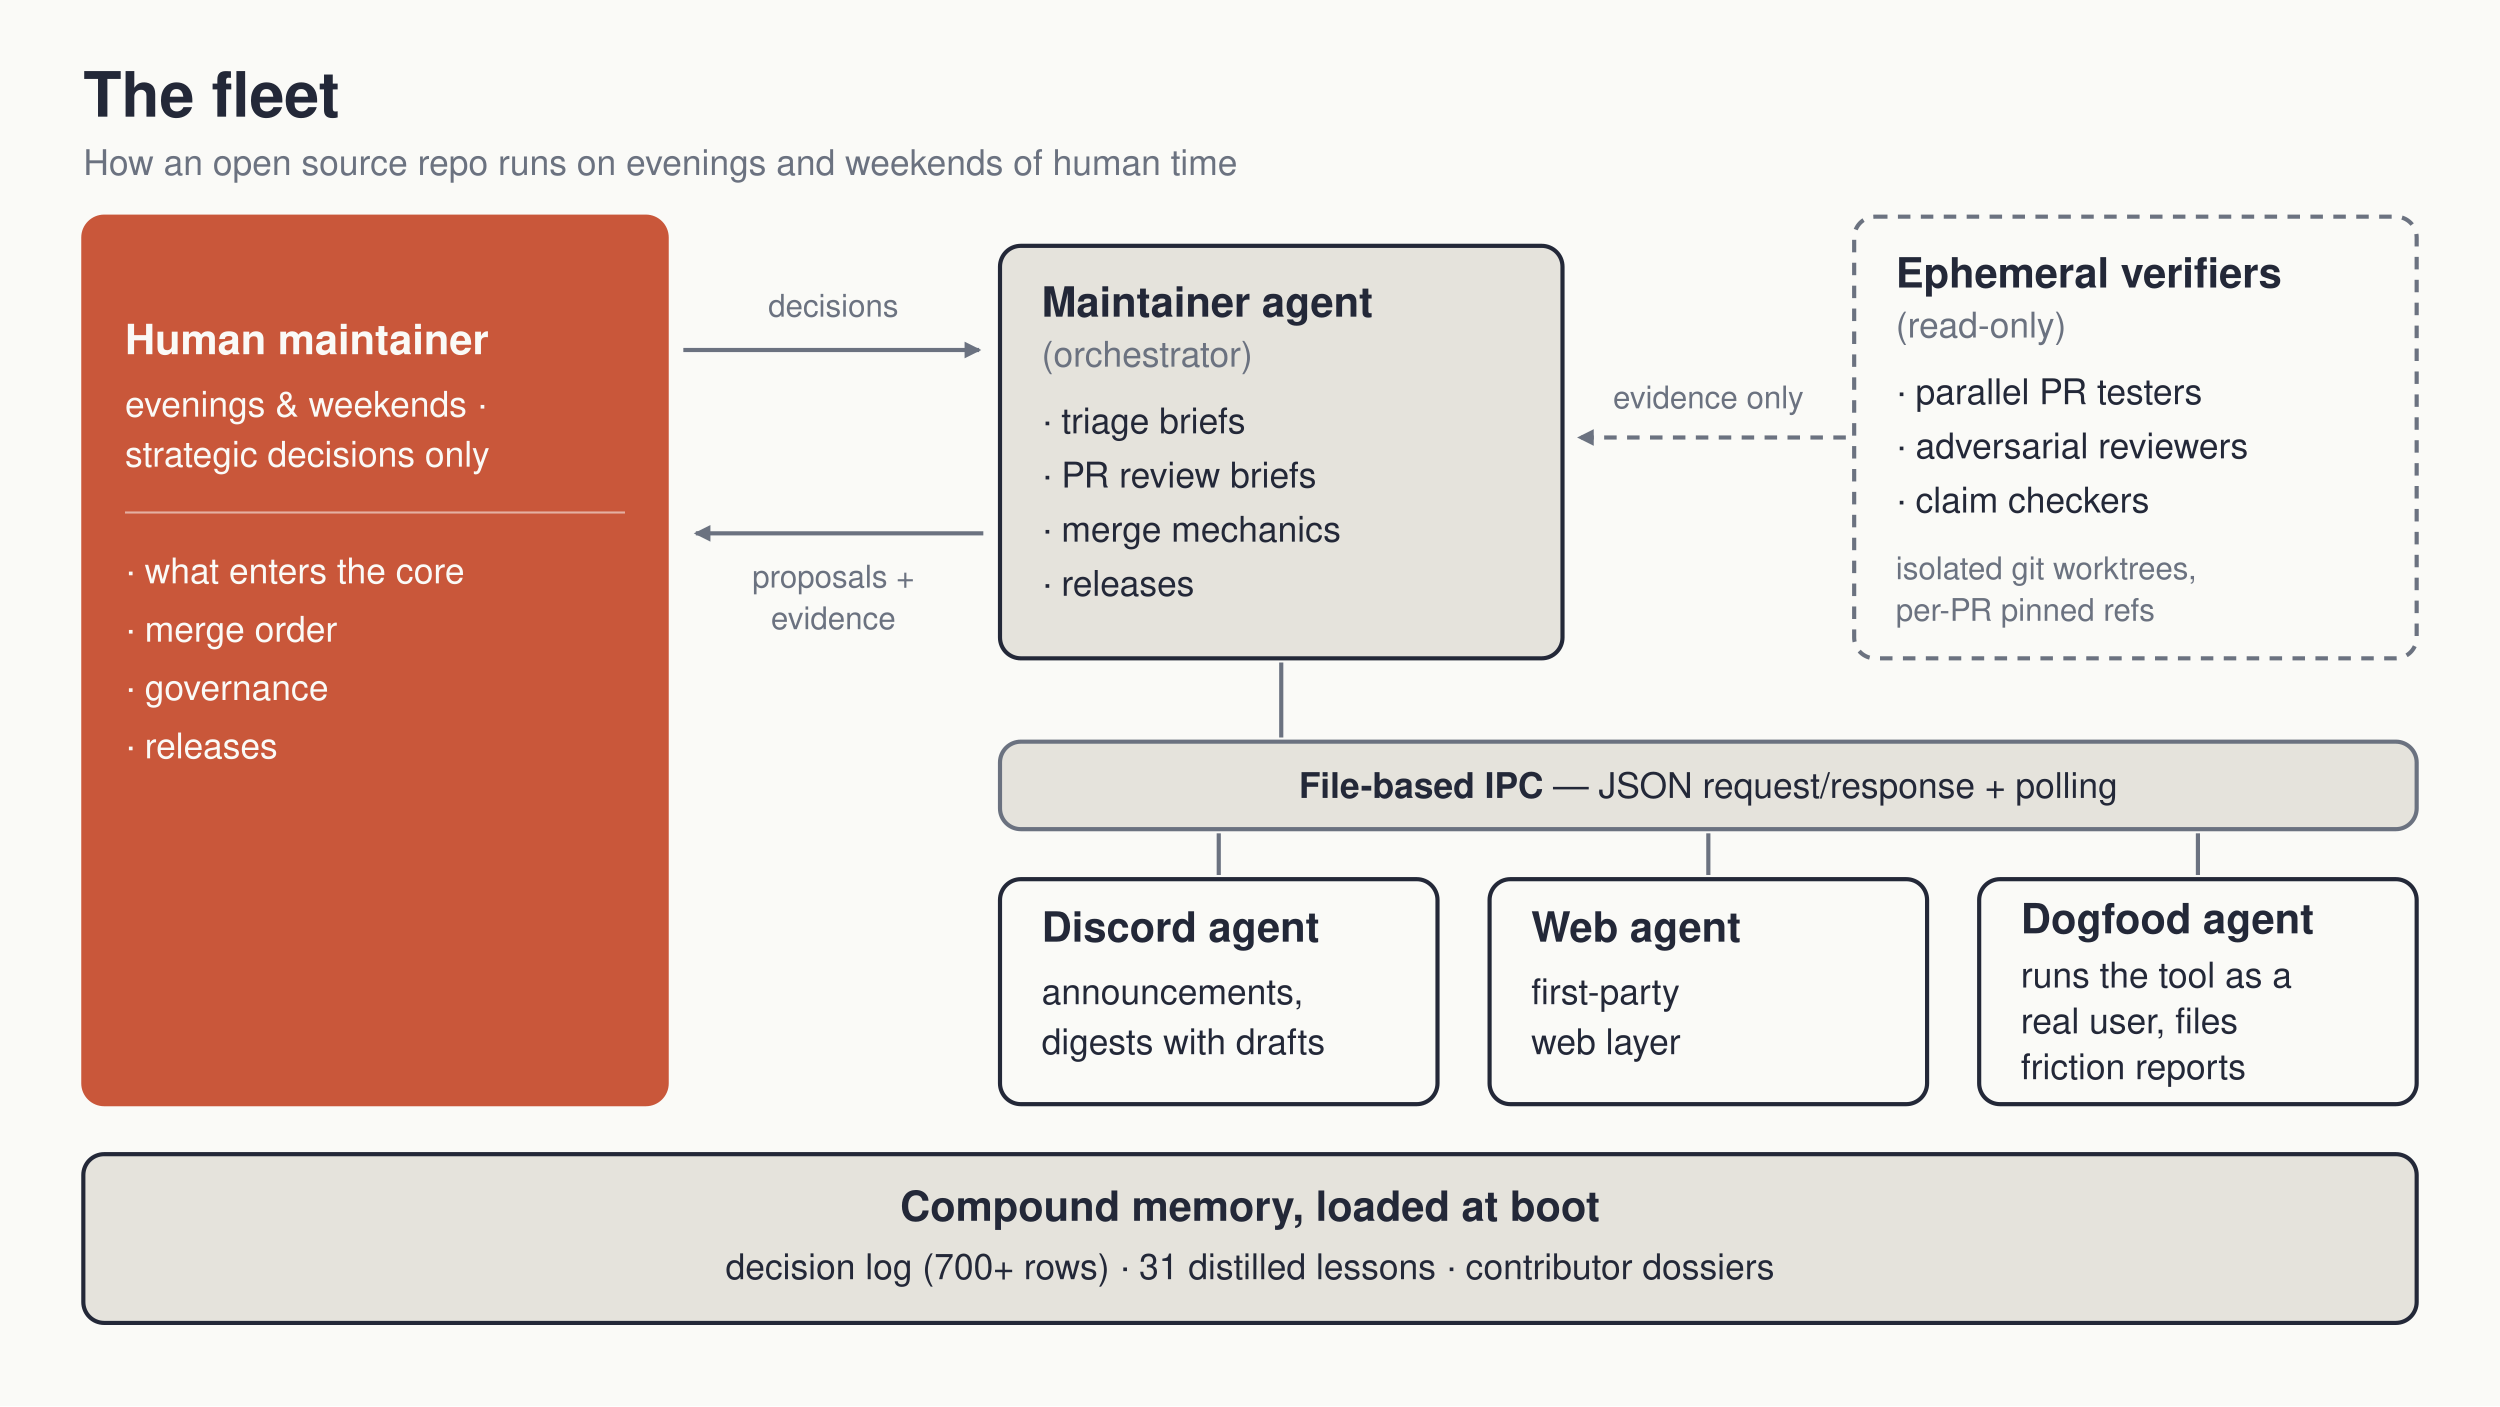
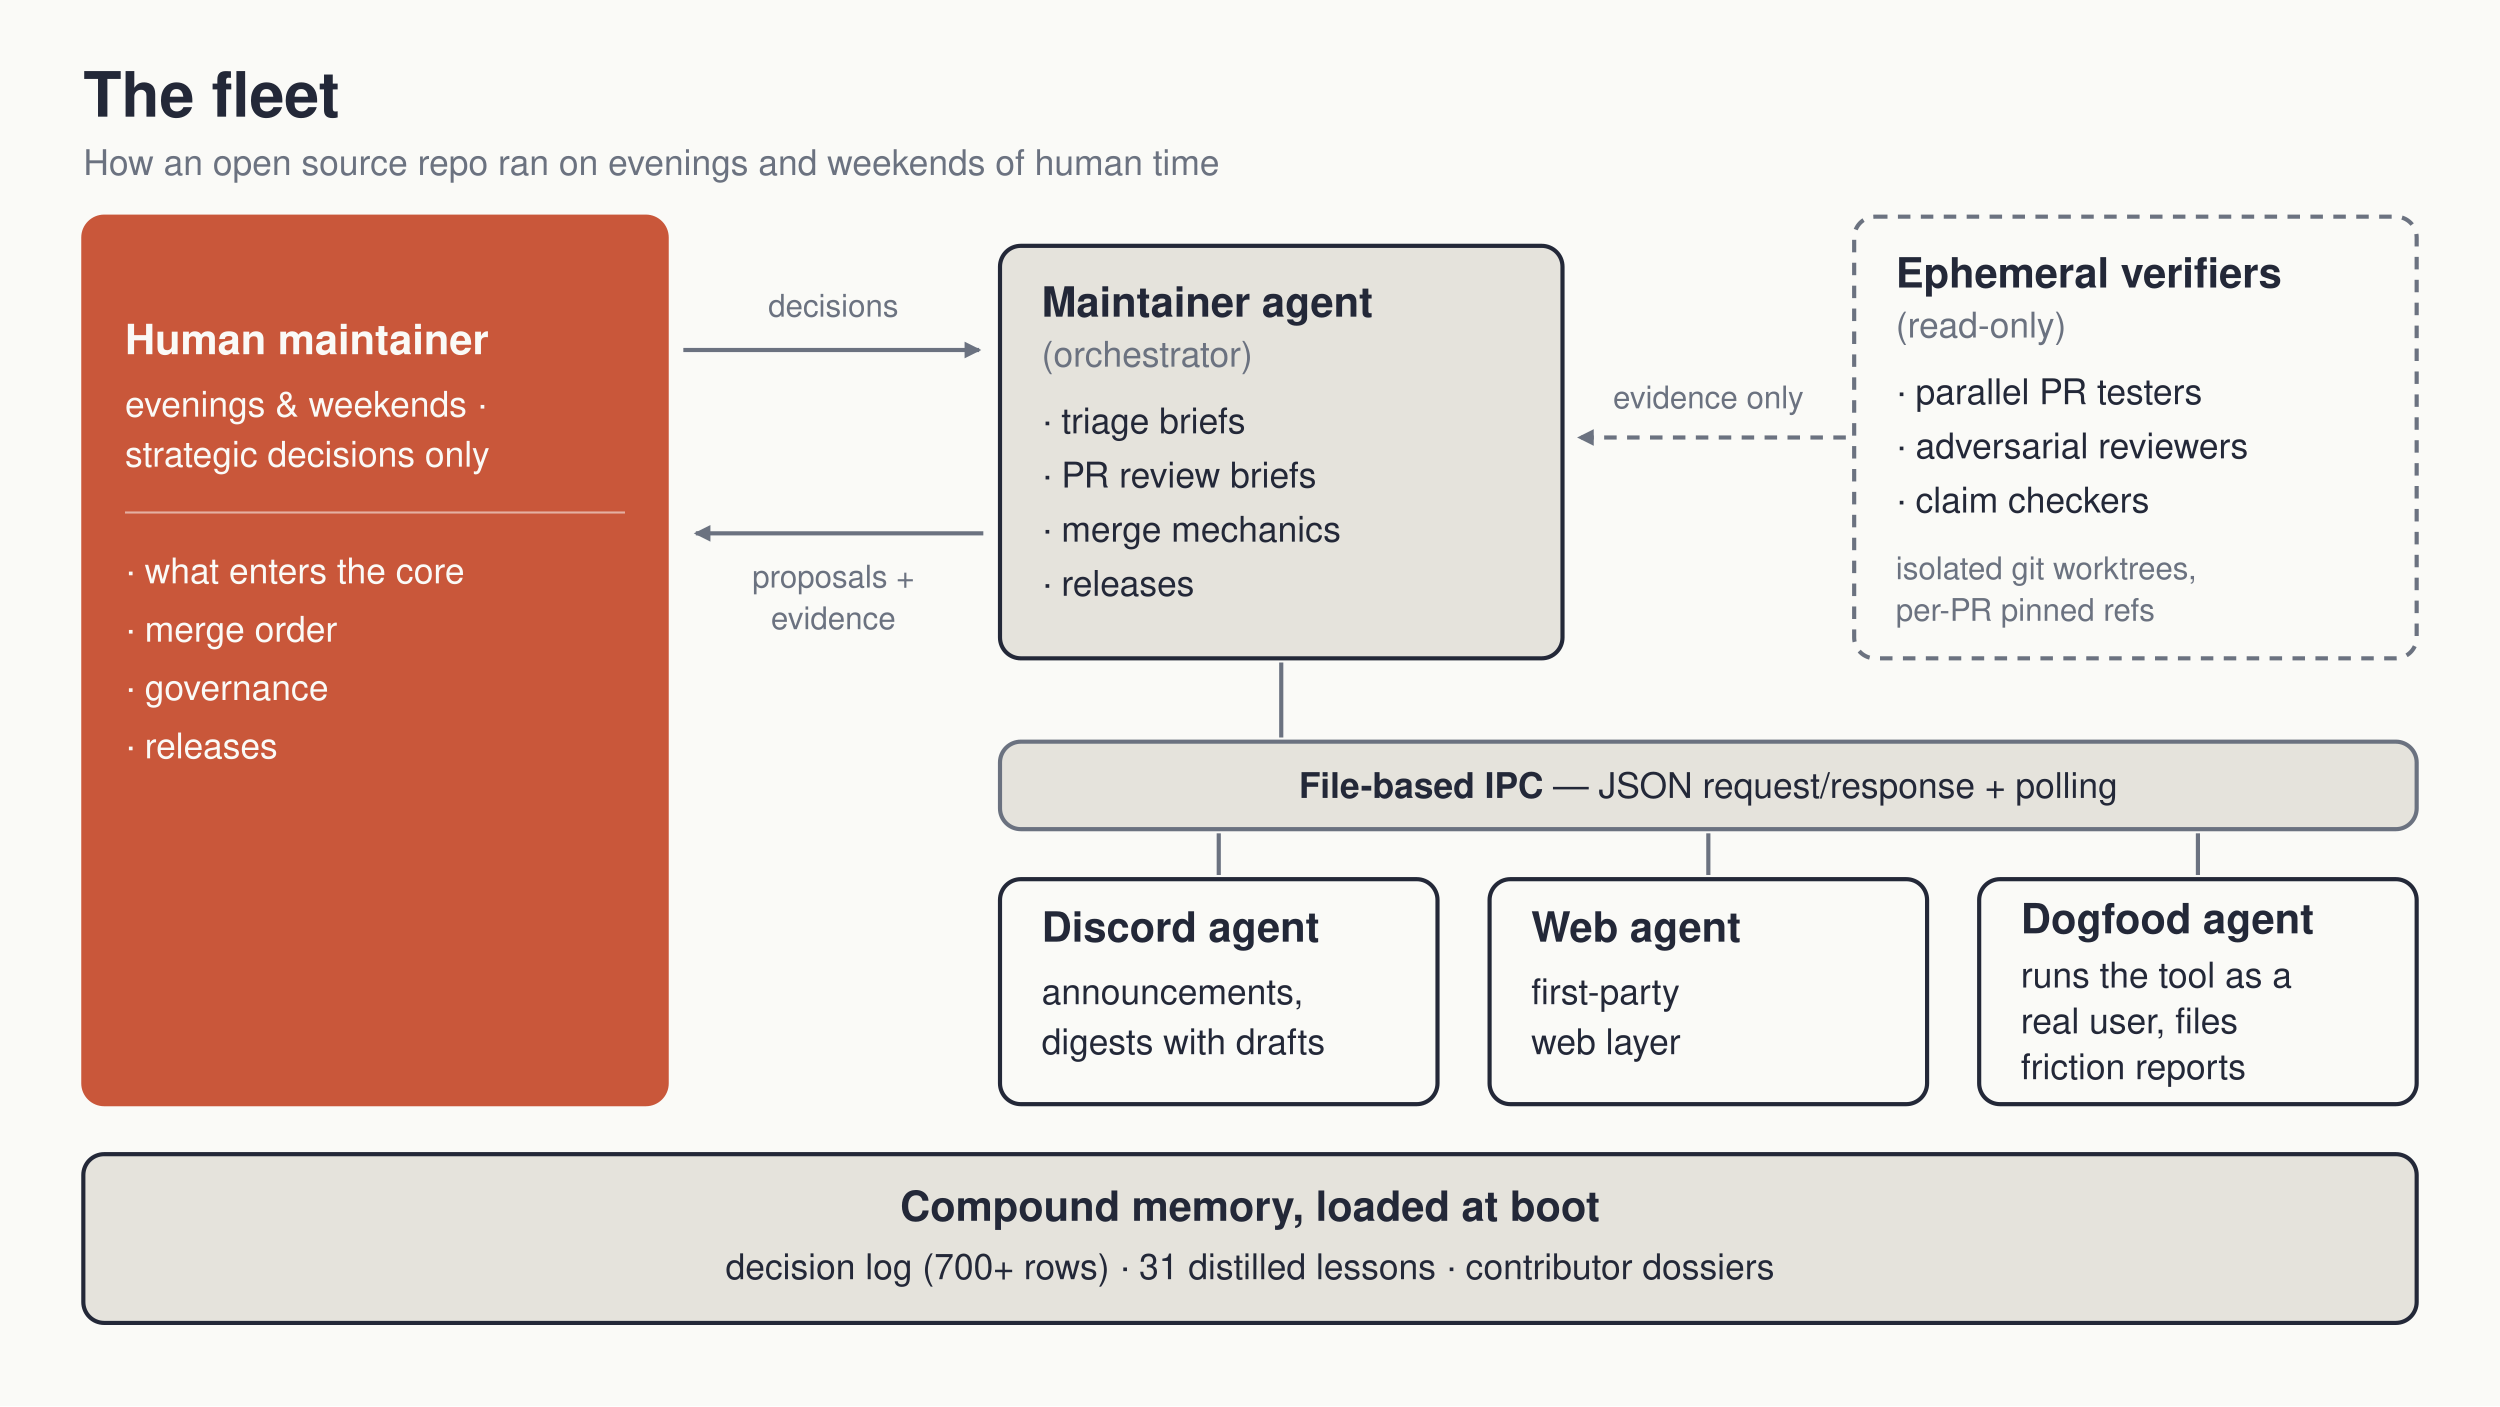
<svg xmlns="http://www.w3.org/2000/svg" viewBox="0 0 1200 675" font-family="Helvetica, Arial, sans-serif">
  <defs>
    <marker id="arrow" markerWidth="8" markerHeight="8" refX="7" refY="4" orient="auto" markerUnits="userSpaceOnUse">
      <path d="M0,0 L8,4 L0,8 Z" fill="#6B7280" />
    </marker>
  </defs>
  <rect x="0" y="0" width="1200" height="675" fill="#FAFAF7" />
  <text x="40" y="56" font-size="30" font-weight="bold" fill="#232838">The fleet</text>
-   <text x="40" y="84" font-size="17" fill="#6B7280">How an open source repo runs on evenings and weekends of human time</text>
+   <text x="40" y="84" font-size="17" fill="#6B7280">How an open source repo ran on evenings and weekends of human time</text>
  <rect x="40" y="104" width="280" height="426" rx="10" fill="#C9573A" stroke="#C9573A" stroke-width="2" />
  <text x="60" y="170" font-size="20" font-weight="bold" fill="#FAFAF7">Human maintainer</text>
  <text x="60" y="200" font-size="17" fill="#FAFAF7">evenings &amp; weekends ·</text>
  <text x="60" y="224" font-size="17" fill="#FAFAF7">strategic decisions only</text>
  <line x1="60" y1="246" x2="300" y2="246" stroke="#FAFAF7" stroke-width="1" opacity="0.55" />
  <text x="60" y="280" font-size="17" fill="#FAFAF7">· what enters the core</text>
  <text x="60" y="308" font-size="17" fill="#FAFAF7">· merge order</text>
  <text x="60" y="336" font-size="17" fill="#FAFAF7">· governance</text>
  <text x="60" y="364" font-size="17" fill="#FAFAF7">· releases</text>
  <line x1="328" y1="168" x2="470" y2="168" stroke="#6B7280" stroke-width="2" marker-end="url(#arrow)" />
  <text x="400" y="152" font-size="15" fill="#6B7280" text-anchor="middle">decisions</text>
  <line x1="472" y1="256" x2="334" y2="256" stroke="#6B7280" stroke-width="2" marker-end="url(#arrow)" />
  <text x="400" y="282" font-size="15" fill="#6B7280" text-anchor="middle">proposals +</text>
  <text x="400" y="302" font-size="15" fill="#6B7280" text-anchor="middle">evidence</text>
  <rect x="480" y="118" width="270" height="198" rx="10" fill="#E5E3DC" stroke="#232838" stroke-width="2" />
  <text x="500" y="152" font-size="20" font-weight="bold" fill="#232838">Maintainer agent</text>
  <text x="500" y="176" font-size="17" fill="#6B7280">(orchestrator)</text>
  <text x="500" y="208" font-size="17" fill="#232838">· triage briefs</text>
  <text x="500" y="234" font-size="17" fill="#232838">· PR review briefs</text>
  <text x="500" y="260" font-size="17" fill="#232838">· merge mechanics</text>
  <text x="500" y="286" font-size="17" fill="#232838">· releases</text>
  <rect x="890" y="104" width="270" height="212" rx="10" fill="none" stroke="#6B7280" stroke-width="2" stroke-dasharray="6 5" />
  <text x="910" y="138" font-size="20" font-weight="bold" fill="#232838">Ephemeral verifiers</text>
  <text x="910" y="162" font-size="17" fill="#6B7280">(read-only)</text>
  <text x="910" y="194" font-size="17" fill="#232838">· parallel PR testers</text>
  <text x="910" y="220" font-size="17" fill="#232838">· adversarial reviewers</text>
  <text x="910" y="246" font-size="17" fill="#232838">· claim checkers</text>
  <text x="910" y="278" font-size="15" fill="#6B7280">isolated git worktrees,</text>
  <text x="910" y="298" font-size="15" fill="#6B7280">per-PR pinned refs</text>
  <line x1="886" y1="210" x2="758" y2="210" stroke="#6B7280" stroke-width="2" stroke-dasharray="6 5" marker-end="url(#arrow)" />
  <text x="820" y="196" font-size="15" fill="#6B7280" text-anchor="middle">evidence only</text>
  <line x1="615" y1="318" x2="615" y2="354" stroke="#6B7280" stroke-width="2" />
  <rect x="480" y="356" width="680" height="42" rx="10" fill="#E5E3DC" stroke="#6B7280" stroke-width="2" />
  <text x="820" y="383" font-size="17" fill="#232838" text-anchor="middle">
    <tspan font-weight="bold">File-based IPC</tspan> — JSON request/response + polling</text>
  <line x1="585" y1="400" x2="585" y2="420" stroke="#6B7280" stroke-width="2" />
  <line x1="820" y1="400" x2="820" y2="420" stroke="#6B7280" stroke-width="2" />
  <line x1="1055" y1="400" x2="1055" y2="420" stroke="#6B7280" stroke-width="2" />
  <rect x="480" y="422" width="210" height="108" rx="10" fill="#FAFAF7" stroke="#232838" stroke-width="2" />
  <text x="500" y="452" font-size="20" font-weight="bold" fill="#232838">Discord agent</text>
  <text x="500" y="482" font-size="17" fill="#232838">announcements,</text>
  <text x="500" y="506" font-size="17" fill="#232838">digests with drafts</text>
  <rect x="715" y="422" width="210" height="108" rx="10" fill="#FAFAF7" stroke="#232838" stroke-width="2" />
  <text x="735" y="452" font-size="20" font-weight="bold" fill="#232838">Web agent</text>
  <text x="735" y="482" font-size="17" fill="#232838">first-party</text>
  <text x="735" y="506" font-size="17" fill="#232838">web layer</text>
  <rect x="950" y="422" width="210" height="108" rx="10" fill="#FAFAF7" stroke="#232838" stroke-width="2" />
  <text x="970" y="448" font-size="20" font-weight="bold" fill="#232838">Dogfood agent</text>
  <text x="970" y="474" font-size="17" fill="#232838">runs the tool as a</text>
  <text x="970" y="496" font-size="17" fill="#232838">real user, files</text>
  <text x="970" y="518" font-size="17" fill="#232838">friction reports</text>
  <rect x="40" y="554" width="1120" height="81" rx="10" fill="#E5E3DC" stroke="#232838" stroke-width="2" />
  <text x="600" y="586" font-size="20" font-weight="bold" fill="#232838" text-anchor="middle">Compound memory, loaded at boot</text>
  <text x="600" y="614" font-size="17" fill="#232838" text-anchor="middle">decision log (700+ rows) · 31 distilled lessons · contributor dossiers</text>
</svg>
